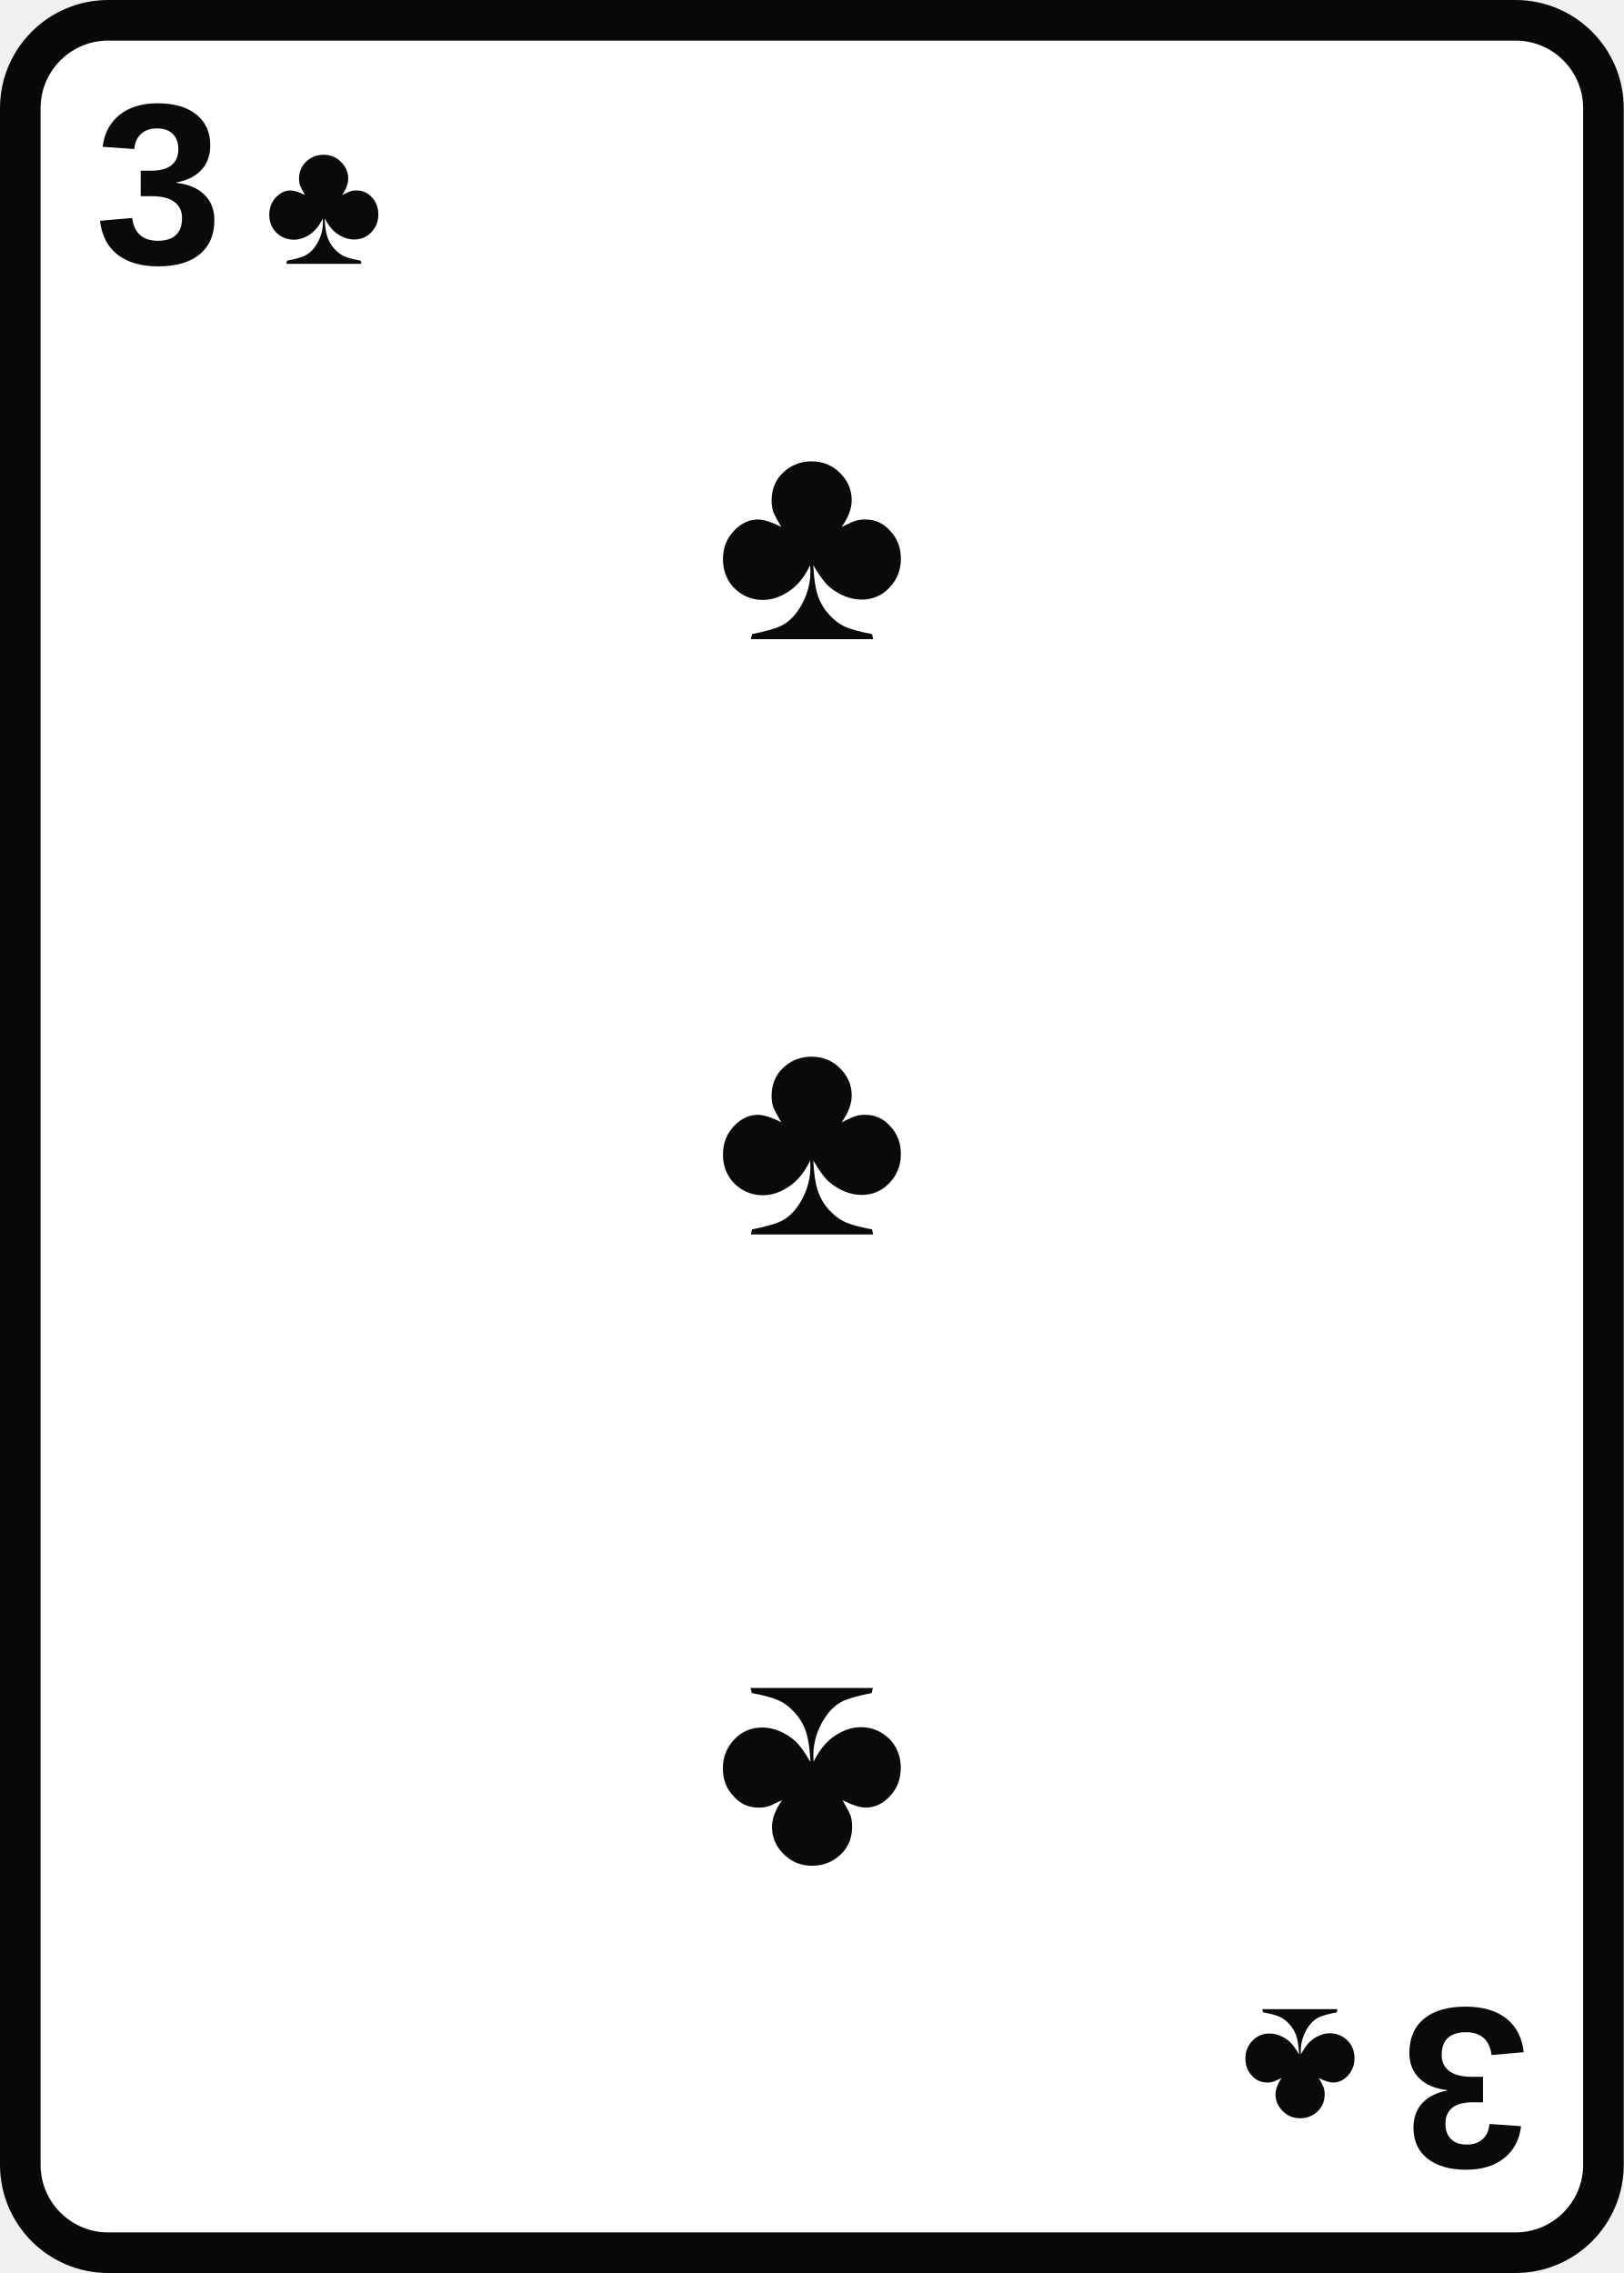
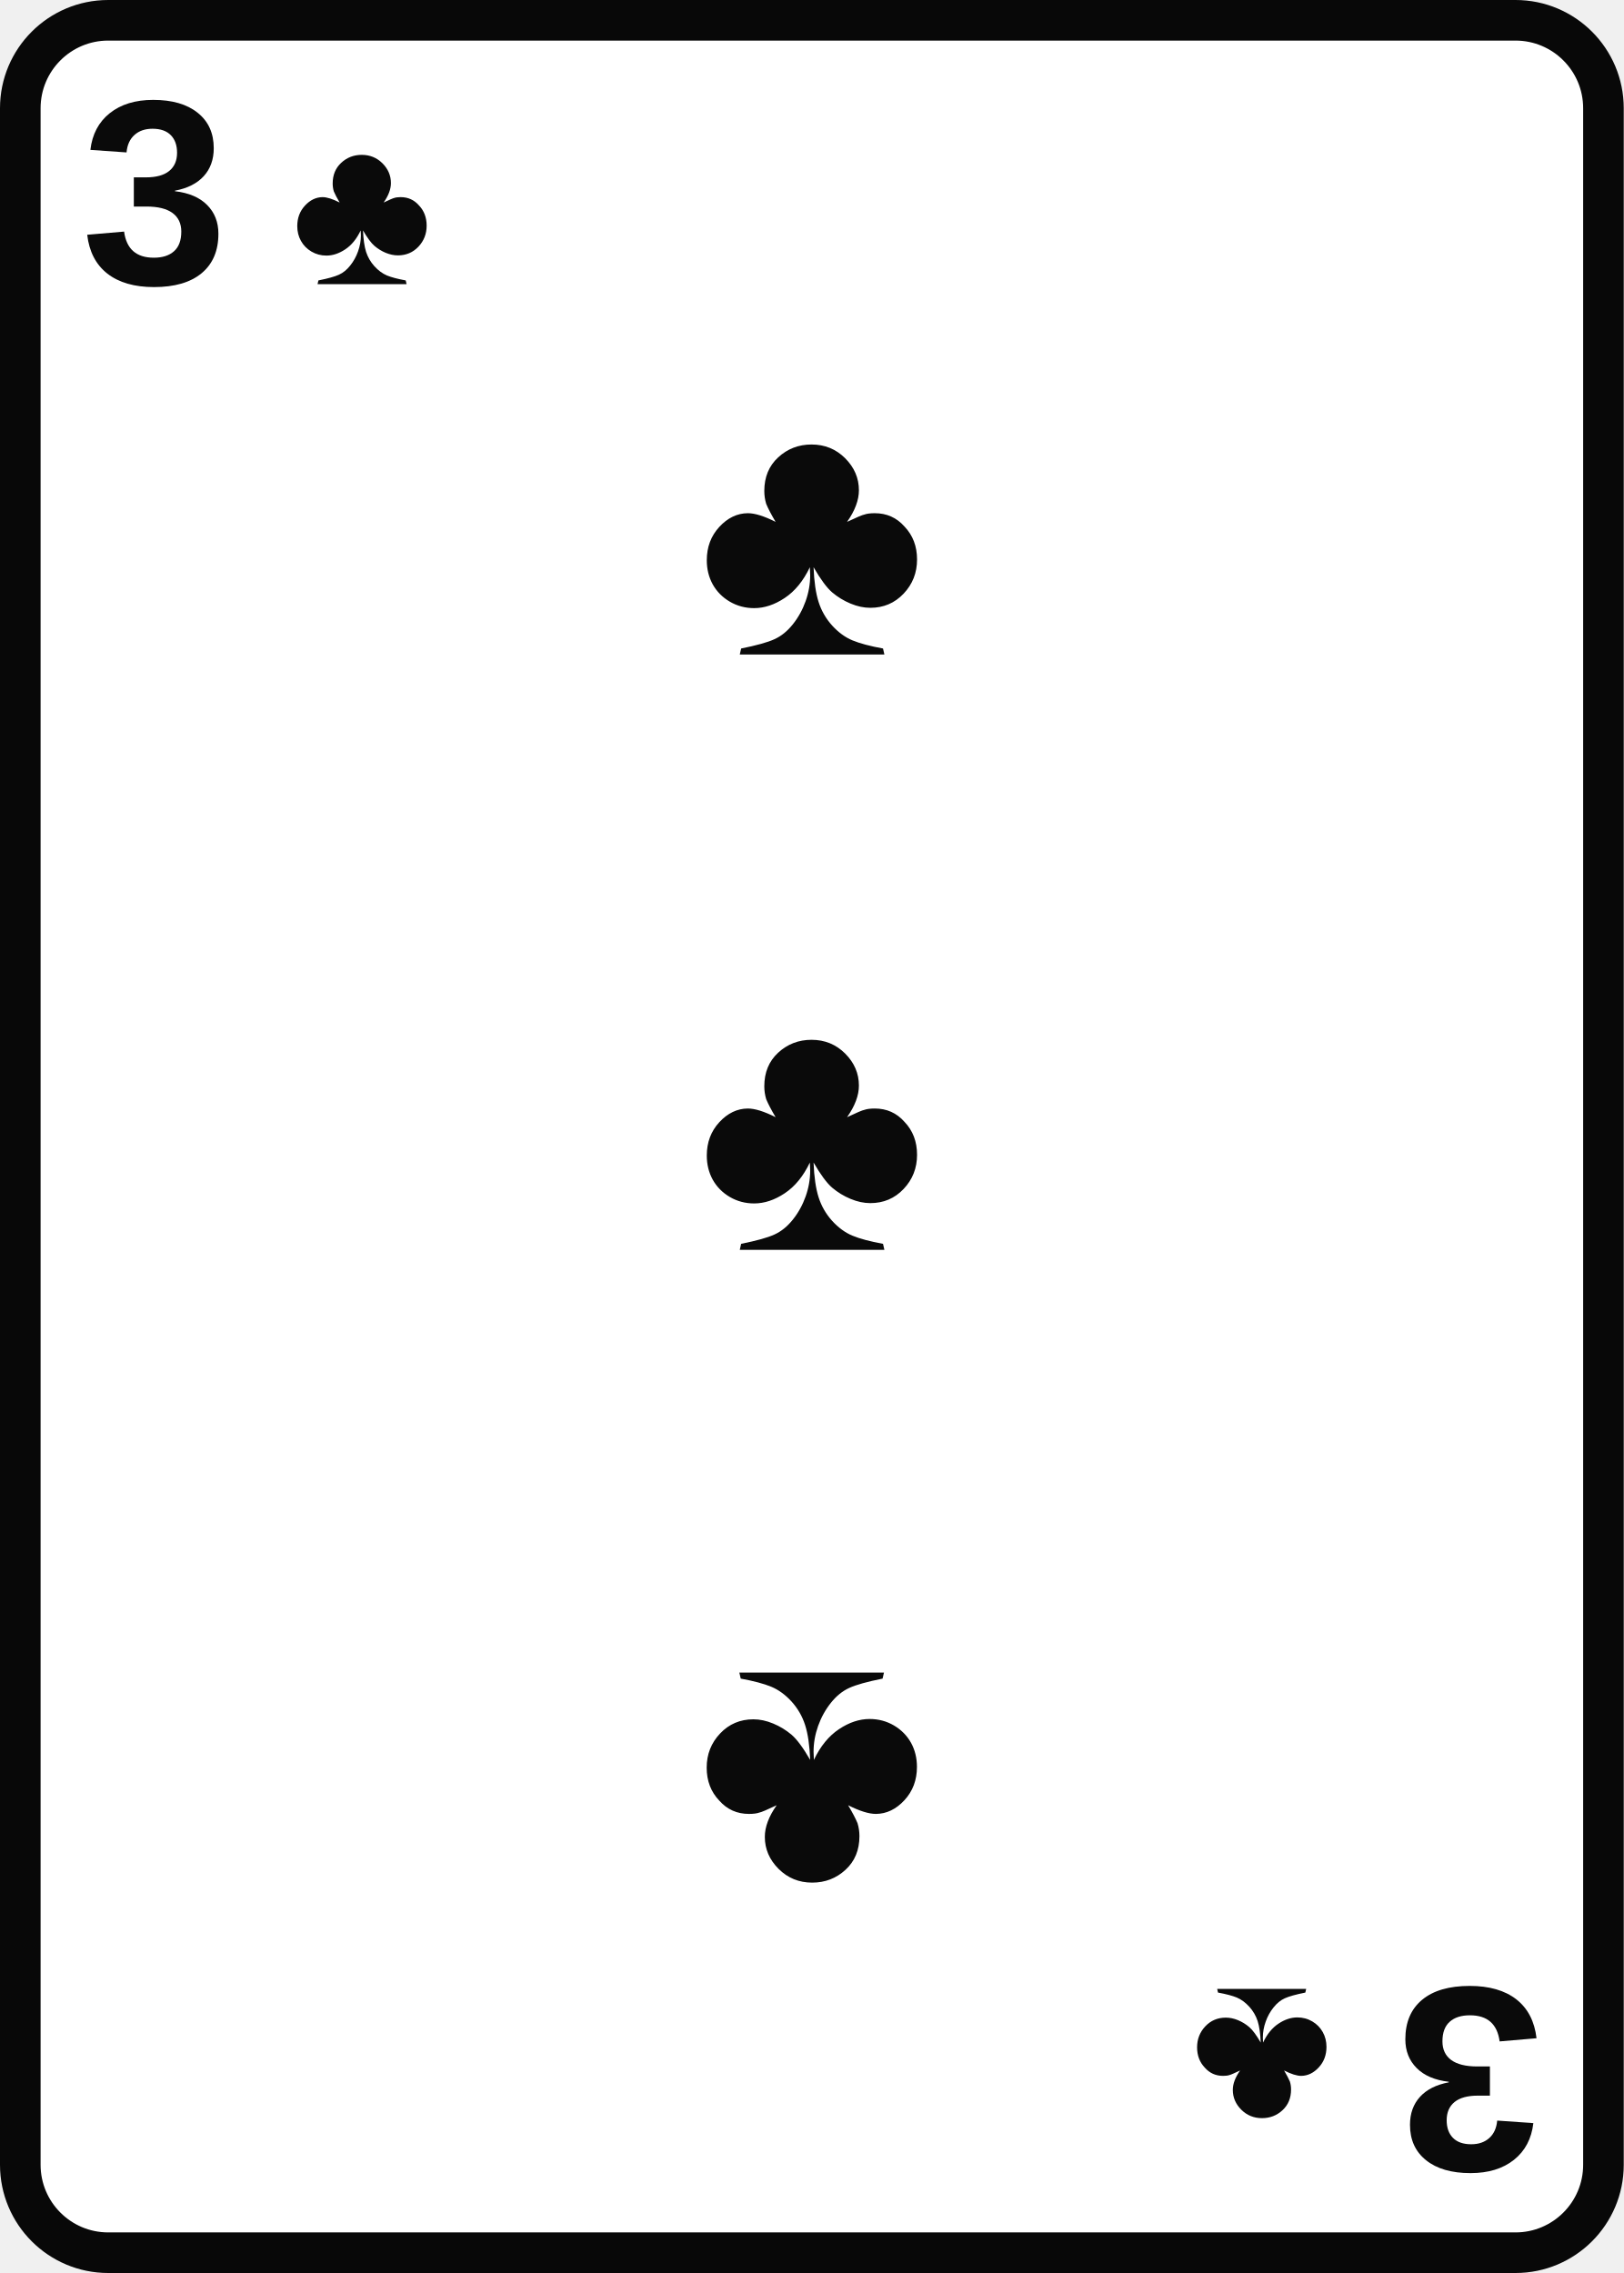
<svg xmlns="http://www.w3.org/2000/svg" viewBox="0 0 240 336" role="img" aria-label="3 ♣">
  <rect x="3" y="3" width="234" height="330" rx="13" fill="#fff" stroke="#080808" stroke-width="6" />
  <rect x="8" y="8" width="224" height="320" rx="9" fill="#fff" />
  <g transform="">
-     <text x="14" y="39" font-family="Arial, Helvetica, sans-serif" font-size="34" font-weight="900" fill="#0a0a0a">3</text>
-     <text x="39" y="39" font-family="Arial, Helvetica, sans-serif" font-size="27" font-weight="900" fill="#0a0a0a">♣</text>
+     <text x="12" y="42" font-family="Arial, Helvetica, sans-serif" font-size="39" font-weight="900" fill="#0a0a0a">3</text>
+     <text x="43" y="42" font-family="Arial, Helvetica, sans-serif" font-size="32" font-weight="900" fill="#0a0a0a">♣</text>
  </g>
  <g transform="translate(240 336) rotate(180)">
-     <text x="14" y="39" font-family="Arial, Helvetica, sans-serif" font-size="34" font-weight="900" fill="#0a0a0a">3</text>
-     <text x="39" y="39" font-family="Arial, Helvetica, sans-serif" font-size="27" font-weight="900" fill="#0a0a0a">♣</text>
+     <text x="12" y="42" font-family="Arial, Helvetica, sans-serif" font-size="39" font-weight="900" fill="#0a0a0a">3</text>
+     <text x="43" y="42" font-family="Arial, Helvetica, sans-serif" font-size="32" font-weight="900" fill="#0a0a0a">♣</text>
  </g>
-   <text x="120" y="82" text-anchor="middle" dominant-baseline="middle" font-family="Arial, Helvetica, sans-serif" font-size="44" font-weight="900" fill="#0a0a0a" transform="rotate(0 120 82)">♣</text>
-   <text x="120" y="170" text-anchor="middle" dominant-baseline="middle" font-family="Arial, Helvetica, sans-serif" font-size="44" font-weight="900" fill="#0a0a0a" transform="rotate(0 120 170)">♣</text>
-   <text x="120" y="262" text-anchor="middle" dominant-baseline="middle" font-family="Arial, Helvetica, sans-serif" font-size="44" font-weight="900" fill="#0a0a0a" transform="rotate(180 120 262)">♣</text>
+   <text x="120" y="82" text-anchor="middle" dominant-baseline="middle" font-family="Arial, Helvetica, sans-serif" font-size="52" font-weight="900" fill="#0a0a0a" transform="rotate(0 120 82)">♣</text>
+   <text x="120" y="170" text-anchor="middle" dominant-baseline="middle" font-family="Arial, Helvetica, sans-serif" font-size="52" font-weight="900" fill="#0a0a0a" transform="rotate(0 120 170)">♣</text>
+   <text x="120" y="262" text-anchor="middle" dominant-baseline="middle" font-family="Arial, Helvetica, sans-serif" font-size="52" font-weight="900" fill="#0a0a0a" transform="rotate(180 120 262)">♣</text>
</svg>
